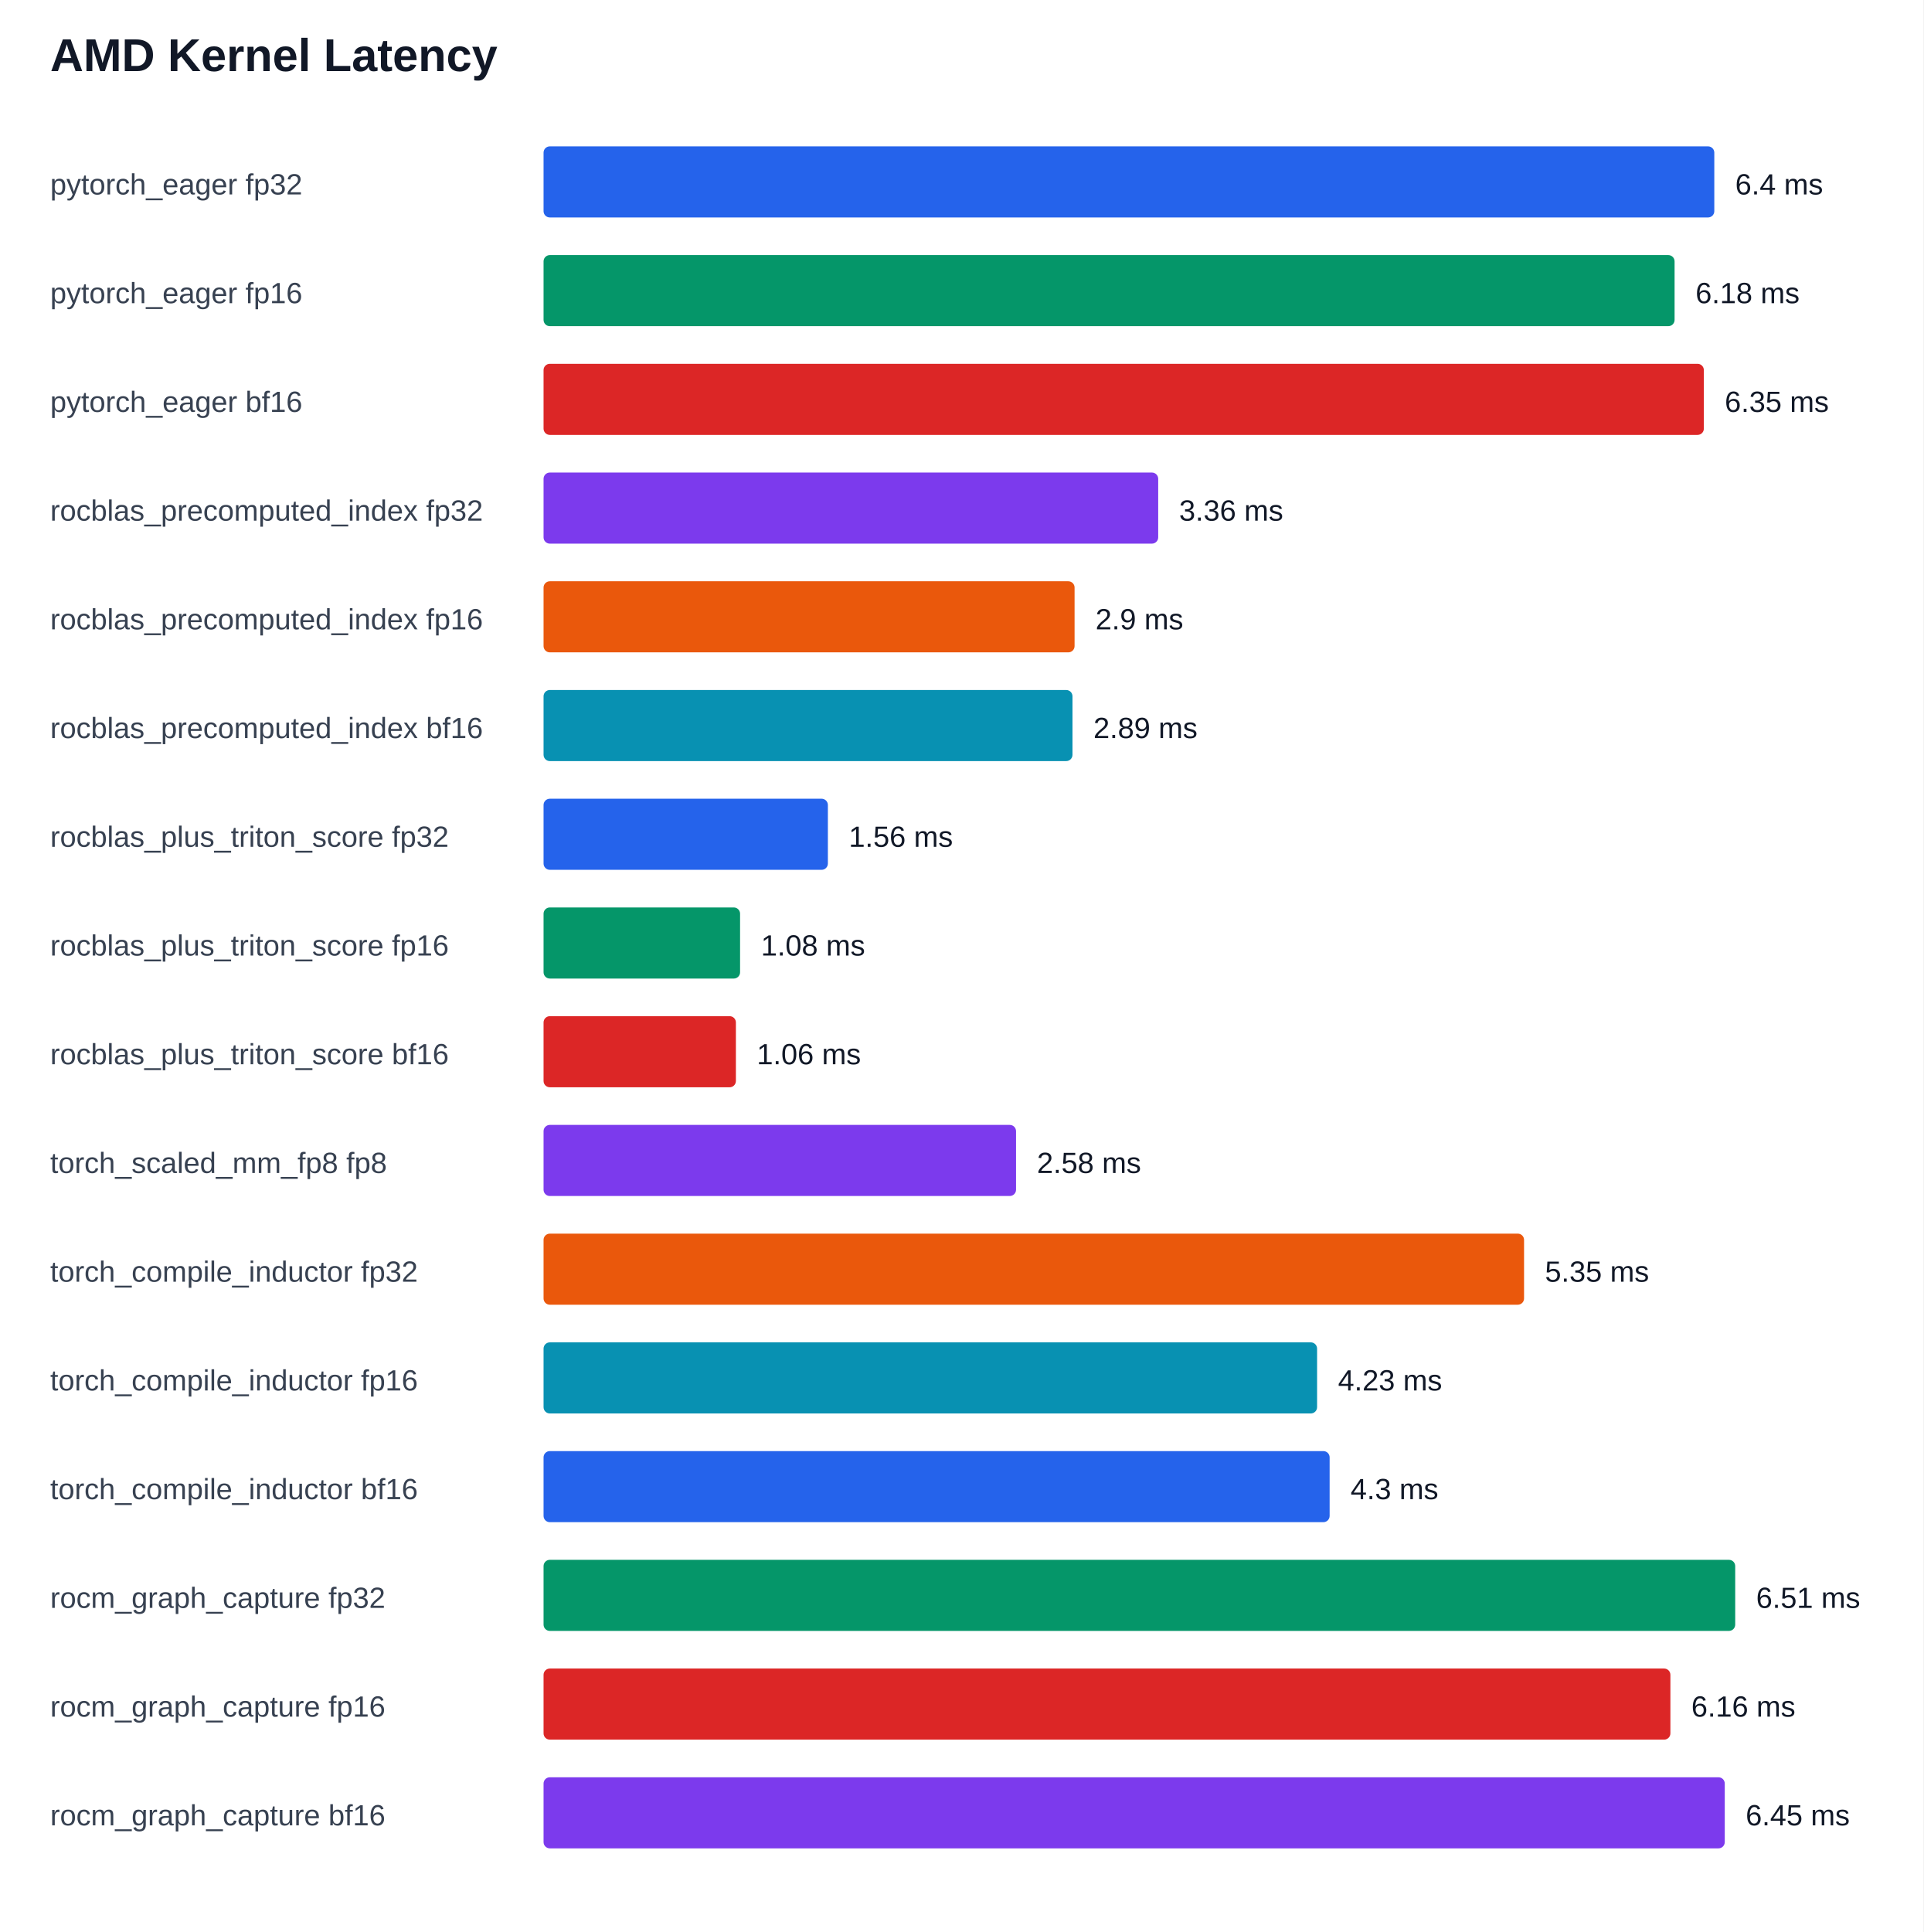
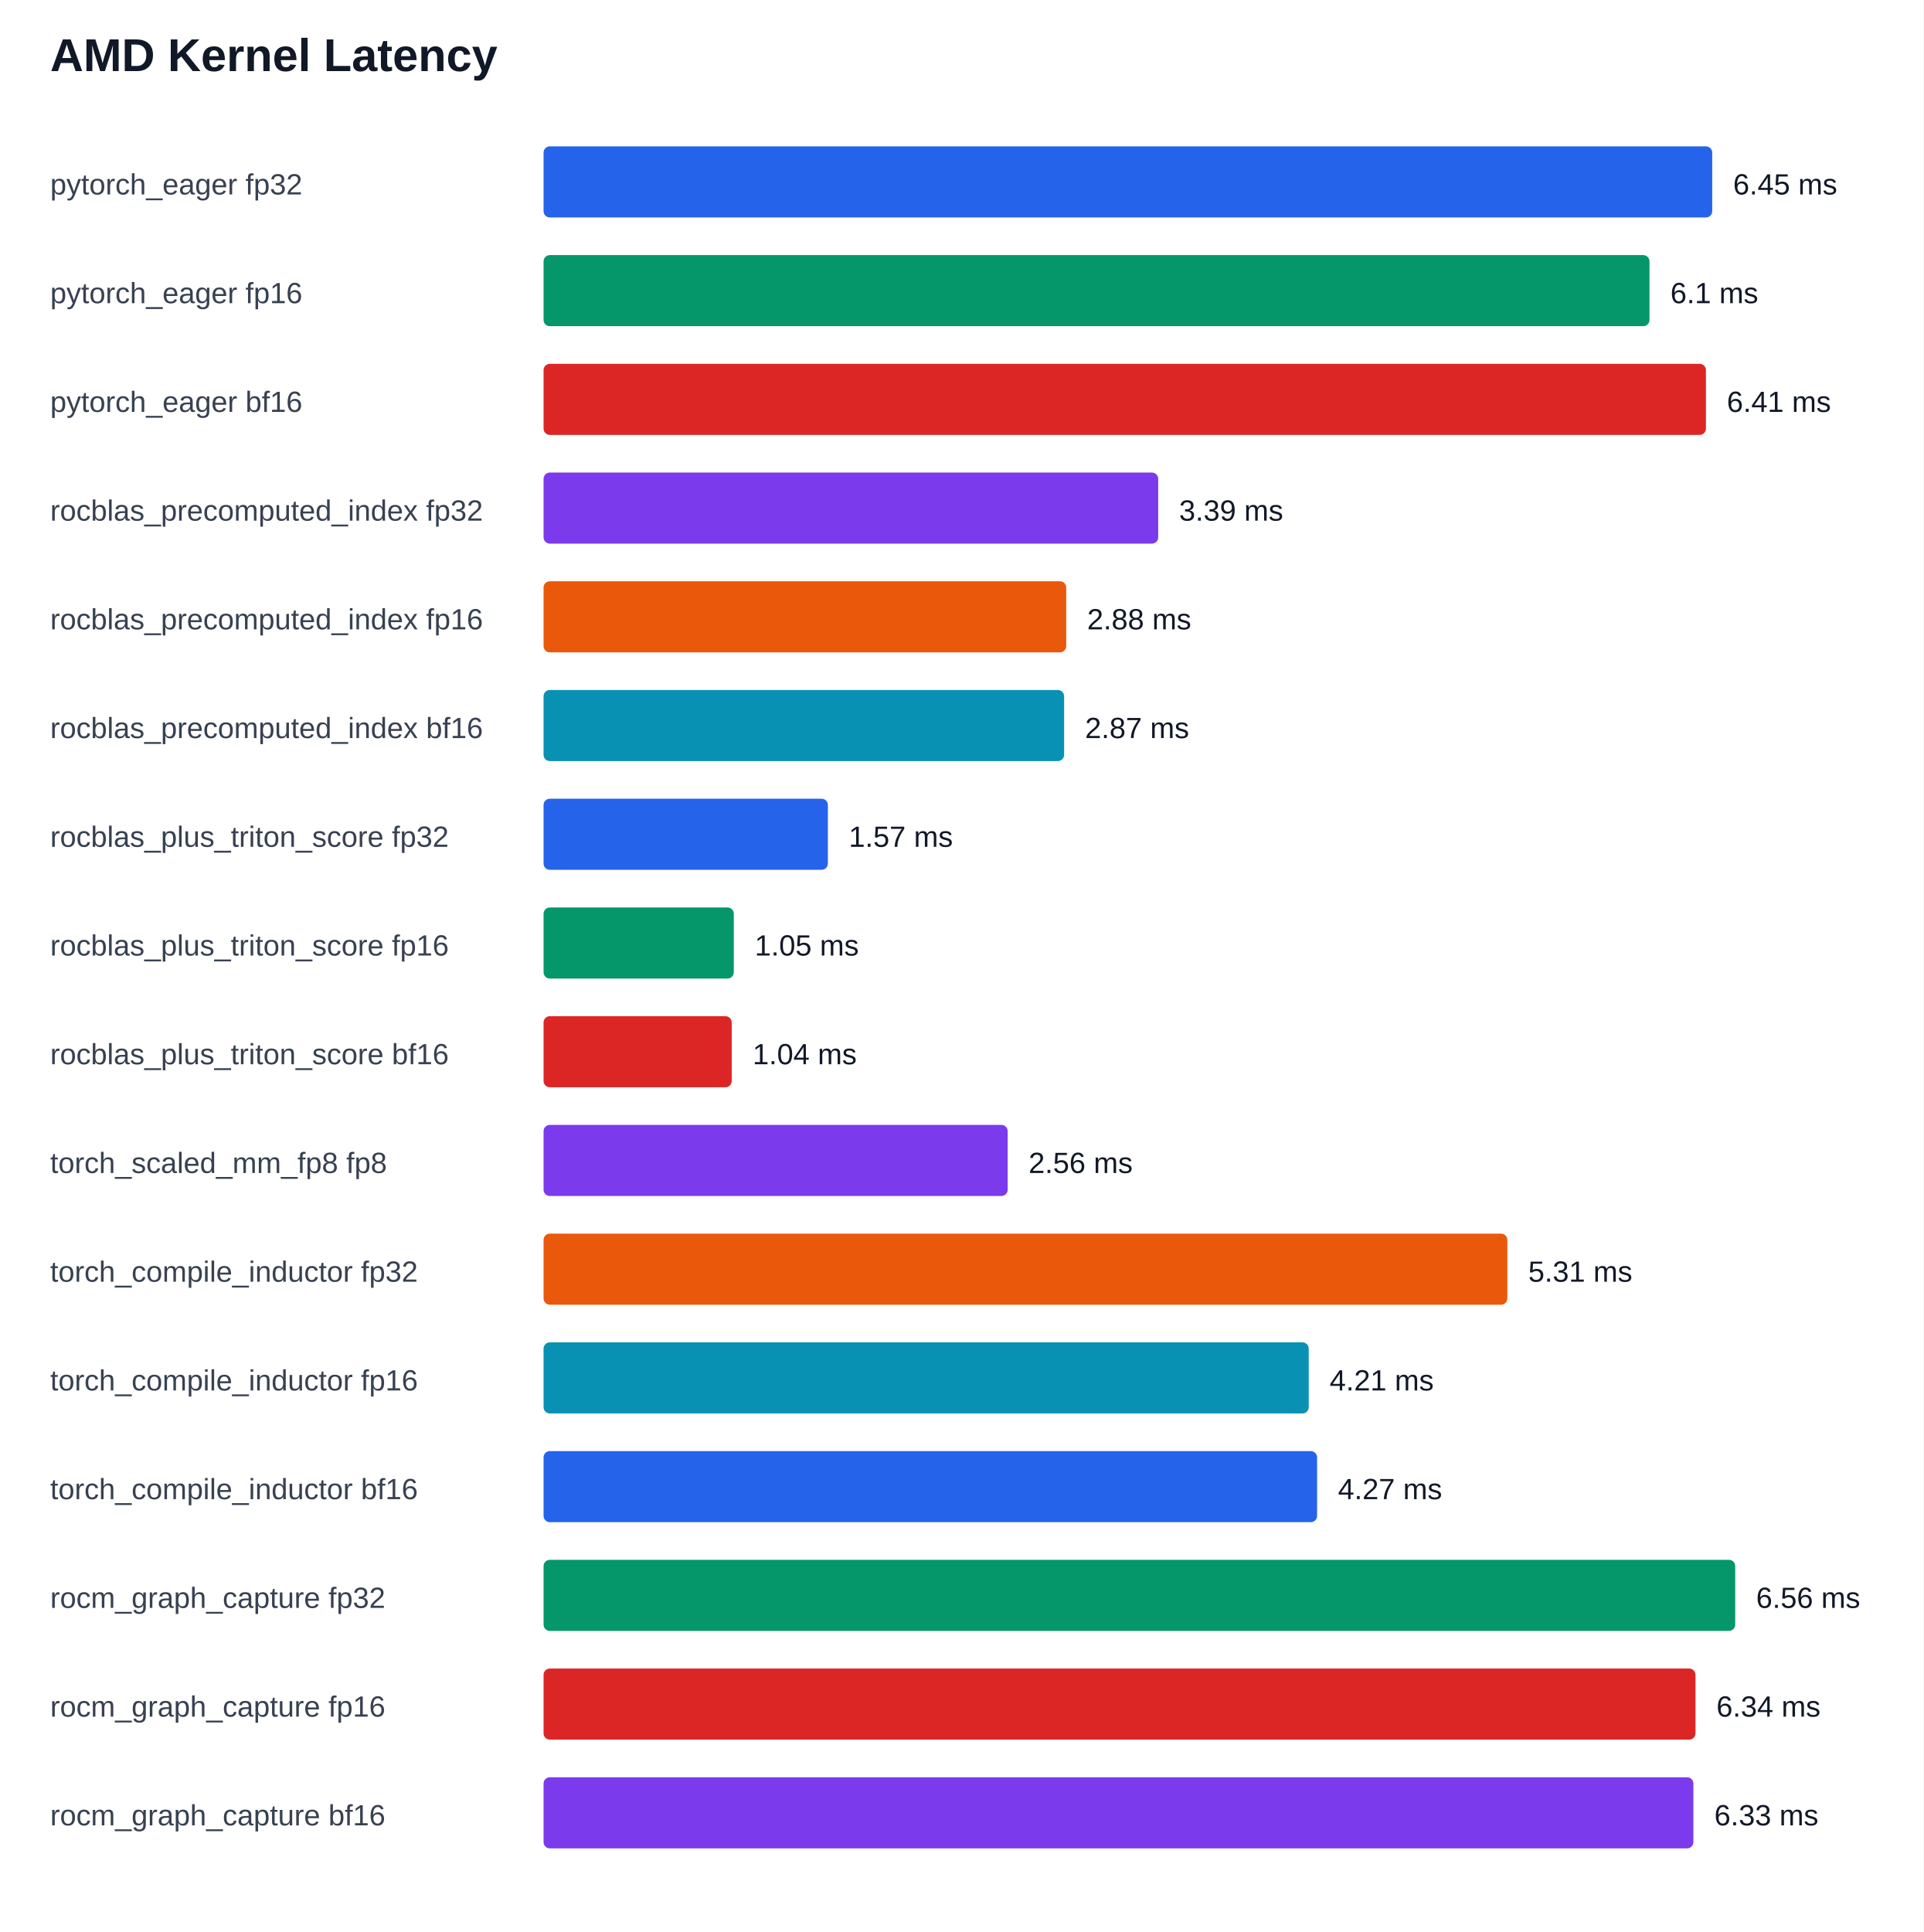
<svg xmlns="http://www.w3.org/2000/svg" width="920" height="924" viewBox="0 0 920 924">
  <rect width="100%" height="100%" fill="#ffffff" />
  <text x="24" y="34" font-family="Arial" font-size="22" font-weight="700" fill="#111827">AMD Kernel Latency</text>
  <text x="24" y="93" font-family="Arial" font-size="14" fill="#374151">pytorch_eager fp32</text>
-   <rect x="260" y="70" width="560" height="34" rx="3" fill="#2563eb" />
-   <text x="830" y="93" font-family="Arial" font-size="14" fill="#111827">6.4 ms</text>
+   <rect x="260" y="70" width="559" height="34" rx="3" fill="#2563eb" />
+   <text x="829" y="93" font-family="Arial" font-size="14" fill="#111827">6.45 ms</text>
  <text x="24" y="145" font-family="Arial" font-size="14" fill="#374151">pytorch_eager fp16</text>
-   <rect x="260" y="122" width="541" height="34" rx="3" fill="#059669" />
-   <text x="811" y="145" font-family="Arial" font-size="14" fill="#111827">6.18 ms</text>
+   <rect x="260" y="122" width="529" height="34" rx="3" fill="#059669" />
+   <text x="799" y="145" font-family="Arial" font-size="14" fill="#111827">6.1 ms</text>
  <text x="24" y="197" font-family="Arial" font-size="14" fill="#374151">pytorch_eager bf16</text>
-   <rect x="260" y="174" width="555" height="34" rx="3" fill="#dc2626" />
-   <text x="825" y="197" font-family="Arial" font-size="14" fill="#111827">6.35 ms</text>
+   <rect x="260" y="174" width="556" height="34" rx="3" fill="#dc2626" />
+   <text x="826" y="197" font-family="Arial" font-size="14" fill="#111827">6.41 ms</text>
  <text x="24" y="249" font-family="Arial" font-size="14" fill="#374151">rocblas_precomputed_index fp32</text>
  <rect x="260" y="226" width="294" height="34" rx="3" fill="#7c3aed" />
-   <text x="564" y="249" font-family="Arial" font-size="14" fill="#111827">3.36 ms</text>
+   <text x="564" y="249" font-family="Arial" font-size="14" fill="#111827">3.39 ms</text>
  <text x="24" y="301" font-family="Arial" font-size="14" fill="#374151">rocblas_precomputed_index fp16</text>
-   <rect x="260" y="278" width="254" height="34" rx="3" fill="#ea580c" />
-   <text x="524" y="301" font-family="Arial" font-size="14" fill="#111827">2.9 ms</text>
+   <rect x="260" y="278" width="250" height="34" rx="3" fill="#ea580c" />
+   <text x="520" y="301" font-family="Arial" font-size="14" fill="#111827">2.88 ms</text>
  <text x="24" y="353" font-family="Arial" font-size="14" fill="#374151">rocblas_precomputed_index bf16</text>
-   <rect x="260" y="330" width="253" height="34" rx="3" fill="#0891b2" />
-   <text x="523" y="353" font-family="Arial" font-size="14" fill="#111827">2.89 ms</text>
+   <rect x="260" y="330" width="249" height="34" rx="3" fill="#0891b2" />
+   <text x="519" y="353" font-family="Arial" font-size="14" fill="#111827">2.87 ms</text>
  <text x="24" y="405" font-family="Arial" font-size="14" fill="#374151">rocblas_plus_triton_score fp32</text>
  <rect x="260" y="382" width="136" height="34" rx="3" fill="#2563eb" />
-   <text x="406" y="405" font-family="Arial" font-size="14" fill="#111827">1.56 ms</text>
+   <text x="406" y="405" font-family="Arial" font-size="14" fill="#111827">1.57 ms</text>
  <text x="24" y="457" font-family="Arial" font-size="14" fill="#374151">rocblas_plus_triton_score fp16</text>
-   <rect x="260" y="434" width="94" height="34" rx="3" fill="#059669" />
-   <text x="364" y="457" font-family="Arial" font-size="14" fill="#111827">1.08 ms</text>
+   <rect x="260" y="434" width="91" height="34" rx="3" fill="#059669" />
+   <text x="361" y="457" font-family="Arial" font-size="14" fill="#111827">1.05 ms</text>
  <text x="24" y="509" font-family="Arial" font-size="14" fill="#374151">rocblas_plus_triton_score bf16</text>
-   <rect x="260" y="486" width="92" height="34" rx="3" fill="#dc2626" />
-   <text x="362" y="509" font-family="Arial" font-size="14" fill="#111827">1.06 ms</text>
+   <rect x="260" y="486" width="90" height="34" rx="3" fill="#dc2626" />
+   <text x="360" y="509" font-family="Arial" font-size="14" fill="#111827">1.04 ms</text>
  <text x="24" y="561" font-family="Arial" font-size="14" fill="#374151">torch_scaled_mm_fp8 fp8</text>
-   <rect x="260" y="538" width="226" height="34" rx="3" fill="#7c3aed" />
-   <text x="496" y="561" font-family="Arial" font-size="14" fill="#111827">2.58 ms</text>
+   <rect x="260" y="538" width="222" height="34" rx="3" fill="#7c3aed" />
+   <text x="492" y="561" font-family="Arial" font-size="14" fill="#111827">2.56 ms</text>
  <text x="24" y="613" font-family="Arial" font-size="14" fill="#374151">torch_compile_inductor fp32</text>
-   <rect x="260" y="590" width="469" height="34" rx="3" fill="#ea580c" />
-   <text x="739" y="613" font-family="Arial" font-size="14" fill="#111827">5.35 ms</text>
+   <rect x="260" y="590" width="461" height="34" rx="3" fill="#ea580c" />
+   <text x="731" y="613" font-family="Arial" font-size="14" fill="#111827">5.31 ms</text>
  <text x="24" y="665" font-family="Arial" font-size="14" fill="#374151">torch_compile_inductor fp16</text>
-   <rect x="260" y="642" width="370" height="34" rx="3" fill="#0891b2" />
-   <text x="640" y="665" font-family="Arial" font-size="14" fill="#111827">4.23 ms</text>
+   <rect x="260" y="642" width="366" height="34" rx="3" fill="#0891b2" />
+   <text x="636" y="665" font-family="Arial" font-size="14" fill="#111827">4.21 ms</text>
  <text x="24" y="717" font-family="Arial" font-size="14" fill="#374151">torch_compile_inductor bf16</text>
-   <rect x="260" y="694" width="376" height="34" rx="3" fill="#2563eb" />
-   <text x="646" y="717" font-family="Arial" font-size="14" fill="#111827">4.3 ms</text>
+   <rect x="260" y="694" width="370" height="34" rx="3" fill="#2563eb" />
+   <text x="640" y="717" font-family="Arial" font-size="14" fill="#111827">4.27 ms</text>
  <text x="24" y="769" font-family="Arial" font-size="14" fill="#374151">rocm_graph_capture fp32</text>
  <rect x="260" y="746" width="570" height="34" rx="3" fill="#059669" />
-   <text x="840" y="769" font-family="Arial" font-size="14" fill="#111827">6.51 ms</text>
+   <text x="840" y="769" font-family="Arial" font-size="14" fill="#111827">6.56 ms</text>
  <text x="24" y="821" font-family="Arial" font-size="14" fill="#374151">rocm_graph_capture fp16</text>
-   <rect x="260" y="798" width="539" height="34" rx="3" fill="#dc2626" />
-   <text x="809" y="821" font-family="Arial" font-size="14" fill="#111827">6.16 ms</text>
+   <rect x="260" y="798" width="551" height="34" rx="3" fill="#dc2626" />
+   <text x="821" y="821" font-family="Arial" font-size="14" fill="#111827">6.34 ms</text>
  <text x="24" y="873" font-family="Arial" font-size="14" fill="#374151">rocm_graph_capture bf16</text>
-   <rect x="260" y="850" width="565" height="34" rx="3" fill="#7c3aed" />
-   <text x="835" y="873" font-family="Arial" font-size="14" fill="#111827">6.45 ms</text>
+   <rect x="260" y="850" width="550" height="34" rx="3" fill="#7c3aed" />
+   <text x="820" y="873" font-family="Arial" font-size="14" fill="#111827">6.33 ms</text>
</svg>
